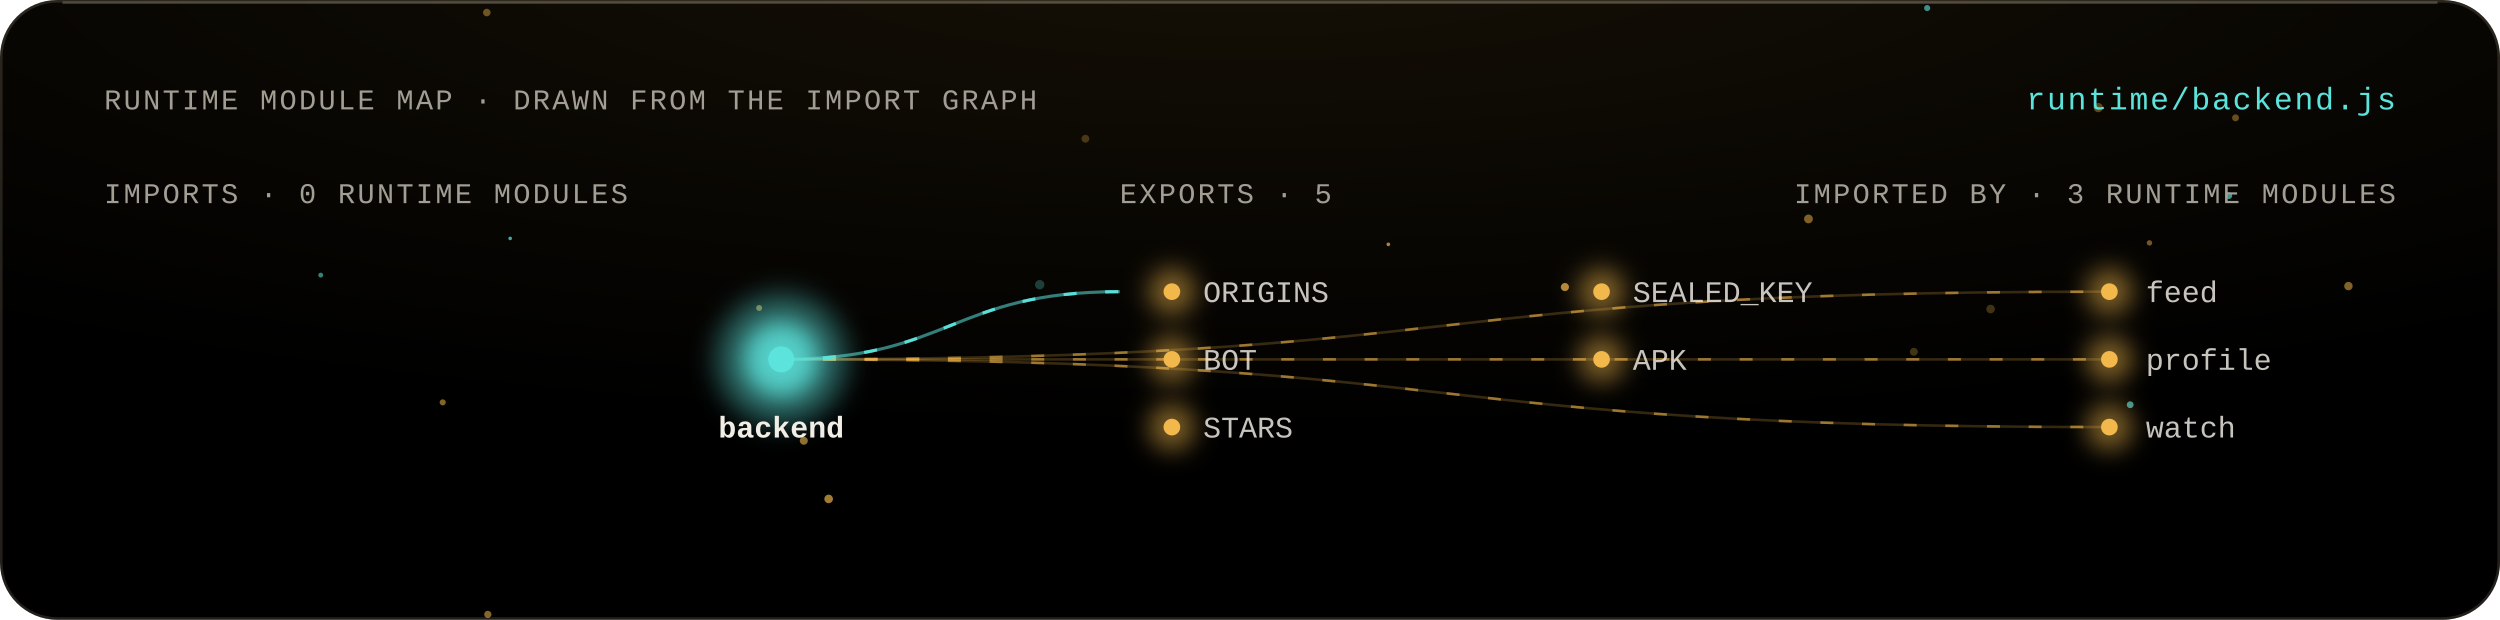
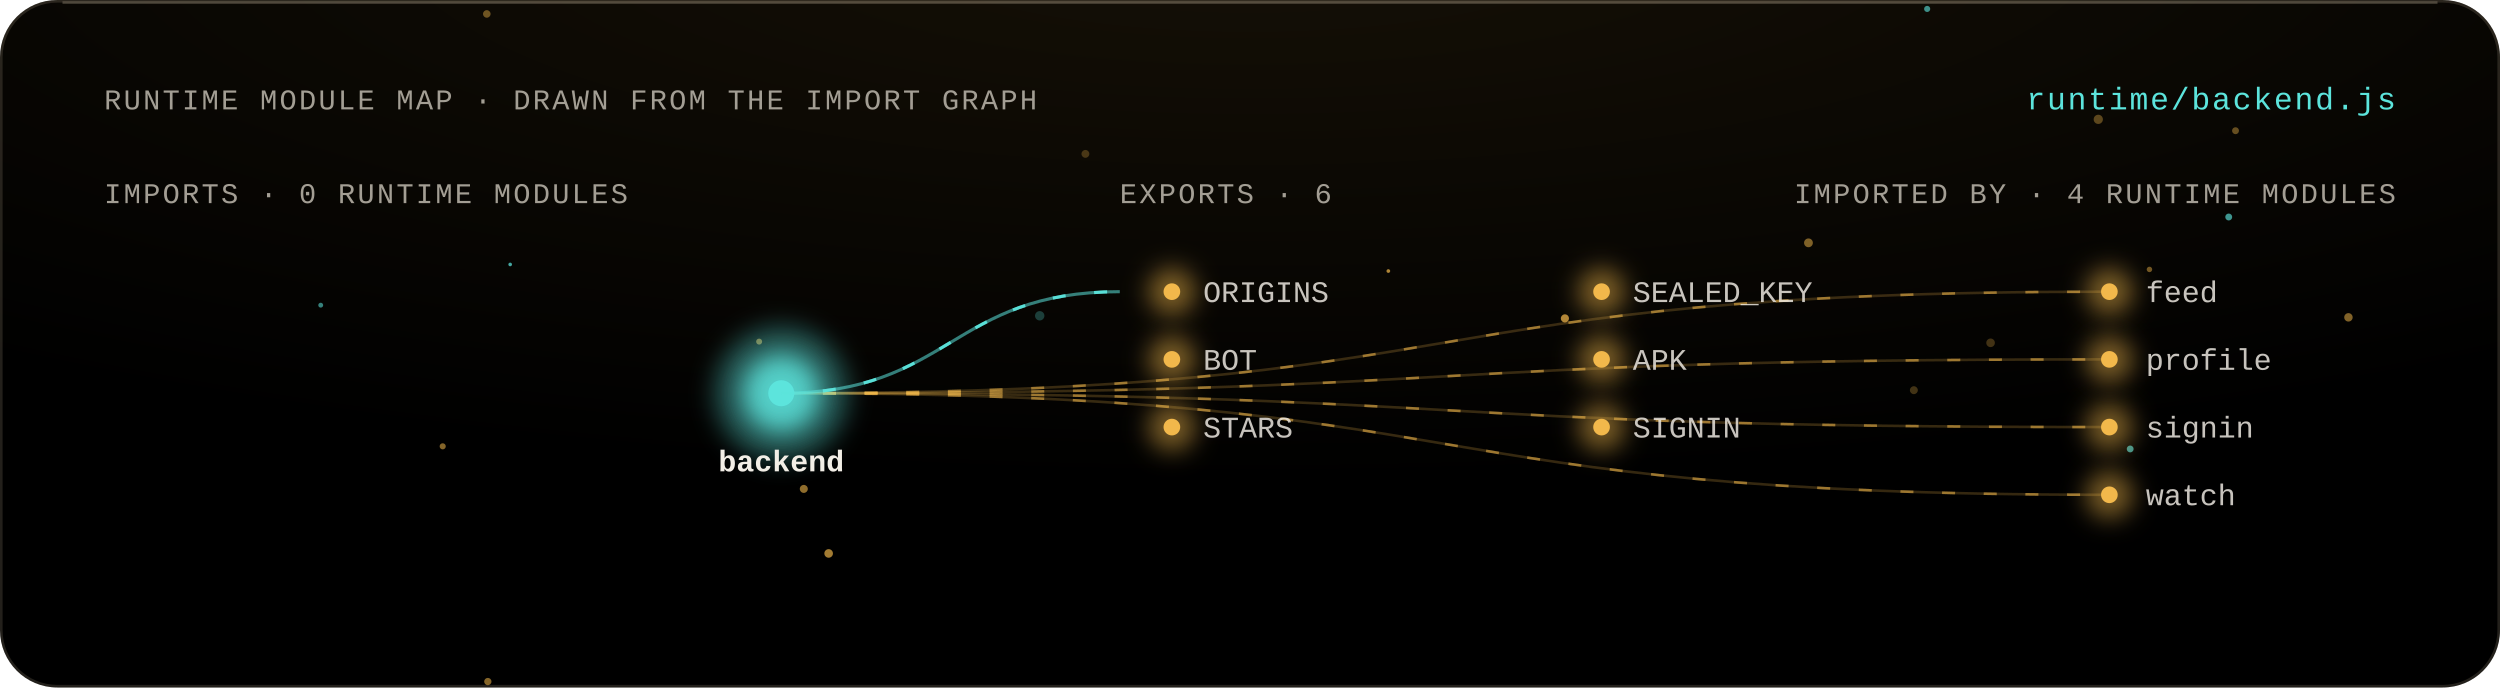
- <svg xmlns="http://www.w3.org/2000/svg" viewBox="0 0 960 238" width="960" height="238" role="img" aria-labelledby="t">
+ <svg xmlns="http://www.w3.org/2000/svg" viewBox="0 0 960 264" width="960" height="264" role="img" aria-labelledby="t">
  <style>
  text { font-family: 'Geist Mono', ui-monospace, 'Liberation Mono', Menlo, monospace; fill: #F2EEE6; }
  .m { fill: #A39E94; font-size: 11px; letter-spacing: .08em; }
  .l { font-size: 11.5px; }
  .h { font-size: 12px; fill: #5CE4DC; letter-spacing: .06em; }
  .flow { stroke-dasharray: 5 11; animation: flow 3s linear infinite; }
  @keyframes flow { to { stroke-dashoffset: -32; } }
  .breathe { animation: breathe 4.2s ease-in-out infinite; }
  @keyframes breathe { 50% { opacity: .38; } }
  .beat { animation: beat 2.6s ease-in-out infinite; transform-box: fill-box; transform-origin: center; }
  @keyframes beat { 50% { opacity: .55; transform: scale(1.35); } }
  .spin { transform-box: fill-box; transform-origin: center; animation: spin 48s linear infinite; }
  .spin-r { transform-box: fill-box; transform-origin: center; animation: spin 64s linear infinite reverse; }
  @keyframes spin { to { transform: rotate(360deg); } }
  @media (prefers-reduced-motion: reduce) { * { animation: none !important; } }
</style>
  <defs>
    <filter id="bloom" x="-80%" y="-80%" width="260%" height="260%">
      <feGaussianBlur stdDeviation="4.5" />
    </filter>
    <filter id="soft" x="-30%" y="-30%" width="160%" height="160%">
      <feGaussianBlur stdDeviation="1.4" />
    </filter>
    <radialGradient id="key" cx="50%" cy="-10%" r="80%">
      <stop offset="0" stop-color="#F2B84B" stop-opacity=".09" />
      <stop offset="1" stop-color="#F2B84B" stop-opacity="0" />
    </radialGradient>
    <linearGradient id="pair" x1="0" x2="1">
      <stop offset="0" stop-color="#F2B84B" />
      <stop offset="1" stop-color="#5CE4DC" />
    </linearGradient>
  </defs>
-   <rect width="960" height="238" rx="22" fill="#000" />
-   <rect width="960" height="238" rx="22" fill="url(#key)" />
-   <rect x=".5" y=".5" width="959" height="237" rx="21.5" fill="none" stroke="rgba(255,232,196,.14)" />
+   <rect width="960" height="264" rx="22" fill="#000" />
+   <rect width="960" height="264" rx="22" fill="url(#key)" />
+   <rect x=".5" y=".5" width="959" height="263" rx="21.5" fill="none" stroke="rgba(255,232,196,.14)" />
  <path d="M 24 1 H 936" stroke="rgba(255,238,208,.22)" stroke-width="1" />
  <g>
-     <circle cx="187.32" cy="235.93" r="1.4" fill="#F2B84B" opacity="0.55" class="breathe" style="animation-delay:-4.06s" />
-     <circle cx="533.12" cy="93.83" r="0.71" fill="#F2B84B" opacity="0.71" class="breathe" style="animation-delay:-2.75s" />
-     <circle cx="318.2" cy="191.59" r="1.65" fill="#F2B84B" opacity="0.67" class="breathe" style="animation-delay:-2.21s" />
-     <circle cx="195.91" cy="91.55" r="0.7" fill="#5CE4DC" opacity="0.73" class="breathe" style="animation-delay:-3.45s" />
-     <circle cx="805.74" cy="41.32" r="1.77" fill="#F2B84B" opacity="0.36" class="breathe" style="animation-delay:-2.88s" />
-     <circle cx="734.92" cy="135.08" r="1.52" fill="#F2B84B" opacity="0.27" class="breathe" style="animation-delay:-0.03s" />
-     <circle cx="817.99" cy="155.42" r="1.32" fill="#5CE4DC" opacity="0.64" class="breathe" style="animation-delay:-3.54s" />
-     <circle cx="416.8" cy="53.27" r="1.51" fill="#F2B84B" opacity="0.26" class="breathe" style="animation-delay:-2.97s" />
-     <circle cx="186.93" cy="4.82" r="1.45" fill="#F2B84B" opacity="0.43" class="breathe" style="animation-delay:-2.01s" />
-     <circle cx="123.16" cy="105.65" r="0.94" fill="#5CE4DC" opacity="0.56" class="breathe" style="animation-delay:-2.67s" />
-     <circle cx="291.51" cy="118.26" r="1.15" fill="#F2B84B" opacity="0.55" class="breathe" style="animation-delay:-0.12s" />
-     <circle cx="399.25" cy="109.32" r="1.8" fill="#5CE4DC" opacity="0.26" class="breathe" style="animation-delay:-3.28s" />
-     <circle cx="600.92" cy="110.22" r="1.56" fill="#F2B84B" opacity="0.72" class="breathe" style="animation-delay:-2.6s" />
-     <circle cx="170" cy="154.51" r="1.18" fill="#F2B84B" opacity="0.54" class="breathe" style="animation-delay:-2.45s" />
-     <circle cx="825.39" cy="93.27" r="1.05" fill="#F2B84B" opacity="0.46" class="breathe" style="animation-delay:-3.93s" />
-     <circle cx="855.83" cy="75.13" r="1.33" fill="#5CE4DC" opacity="0.65" class="breathe" style="animation-delay:-1.35s" />
-     <circle cx="901.8" cy="109.86" r="1.62" fill="#F2B84B" opacity="0.53" class="breathe" style="animation-delay:-2.89s" />
-     <circle cx="308.66" cy="169.25" r="1.54" fill="#F2B84B" opacity="0.59" class="breathe" style="animation-delay:-2.22s" />
-     <circle cx="858.44" cy="45.25" r="1.33" fill="#F2B84B" opacity="0.4" class="breathe" style="animation-delay:-2.94s" />
-     <circle cx="764.38" cy="118.67" r="1.65" fill="#F2B84B" opacity="0.26" class="breathe" style="animation-delay:-0.34s" />
-     <circle cx="740.03" cy="3.1" r="1.18" fill="#5CE4DC" opacity="0.61" class="breathe" style="animation-delay:-1.01s" />
-     <circle cx="694.45" cy="84.07" r="1.69" fill="#F2B84B" opacity="0.51" class="breathe" style="animation-delay:-2.13s" />
+     <circle cx="187.32" cy="261.71" r="1.4" fill="#F2B84B" opacity="0.55" class="breathe" style="animation-delay:-4.06s" />
+     <circle cx="533.12" cy="104.08" r="0.71" fill="#F2B84B" opacity="0.71" class="breathe" style="animation-delay:-2.75s" />
+     <circle cx="318.2" cy="212.52" r="1.65" fill="#F2B84B" opacity="0.67" class="breathe" style="animation-delay:-2.21s" />
+     <circle cx="195.91" cy="101.55" r="0.7" fill="#5CE4DC" opacity="0.73" class="breathe" style="animation-delay:-3.45s" />
+     <circle cx="805.74" cy="45.83" r="1.77" fill="#F2B84B" opacity="0.36" class="breathe" style="animation-delay:-2.88s" />
+     <circle cx="734.92" cy="149.83" r="1.52" fill="#F2B84B" opacity="0.27" class="breathe" style="animation-delay:-0.03s" />
+     <circle cx="817.99" cy="172.4" r="1.32" fill="#5CE4DC" opacity="0.64" class="breathe" style="animation-delay:-3.54s" />
+     <circle cx="416.8" cy="59.09" r="1.51" fill="#F2B84B" opacity="0.26" class="breathe" style="animation-delay:-2.97s" />
+     <circle cx="186.93" cy="5.35" r="1.45" fill="#F2B84B" opacity="0.43" class="breathe" style="animation-delay:-2.01s" />
+     <circle cx="123.16" cy="117.19" r="0.94" fill="#5CE4DC" opacity="0.56" class="breathe" style="animation-delay:-2.67s" />
+     <circle cx="291.51" cy="131.18" r="1.15" fill="#F2B84B" opacity="0.55" class="breathe" style="animation-delay:-0.12s" />
+     <circle cx="399.25" cy="121.26" r="1.8" fill="#5CE4DC" opacity="0.26" class="breathe" style="animation-delay:-3.28s" />
+     <circle cx="600.92" cy="122.26" r="1.56" fill="#F2B84B" opacity="0.72" class="breathe" style="animation-delay:-2.6s" />
+     <circle cx="170" cy="171.39" r="1.18" fill="#F2B84B" opacity="0.54" class="breathe" style="animation-delay:-2.45s" />
+     <circle cx="825.39" cy="103.46" r="1.05" fill="#F2B84B" opacity="0.46" class="breathe" style="animation-delay:-3.93s" />
+     <circle cx="855.83" cy="83.33" r="1.33" fill="#5CE4DC" opacity="0.65" class="breathe" style="animation-delay:-1.35s" />
+     <circle cx="901.8" cy="121.86" r="1.62" fill="#F2B84B" opacity="0.53" class="breathe" style="animation-delay:-2.89s" />
+     <circle cx="308.66" cy="187.74" r="1.54" fill="#F2B84B" opacity="0.59" class="breathe" style="animation-delay:-2.22s" />
+     <circle cx="858.44" cy="50.19" r="1.33" fill="#F2B84B" opacity="0.4" class="breathe" style="animation-delay:-2.94s" />
+     <circle cx="764.38" cy="131.64" r="1.65" fill="#F2B84B" opacity="0.26" class="breathe" style="animation-delay:-0.34s" />
+     <circle cx="740.03" cy="3.43" r="1.18" fill="#5CE4DC" opacity="0.61" class="breathe" style="animation-delay:-1.01s" />
+     <circle cx="694.45" cy="93.25" r="1.69" fill="#F2B84B" opacity="0.51" class="breathe" style="animation-delay:-2.13s" />
  </g>
  <text x="40" y="42" class="m" text-anchor="start">RUNTIME MODULE MAP · DRAWN FROM THE IMPORT GRAPH</text>
  <text x="920" y="42" class="h" text-anchor="end">runtime/backend.js</text>
  <text x="40" y="78" class="m" text-anchor="start">IMPORTS · 0 RUNTIME MODULES</text>
-   <text x="430" y="78" class="m" text-anchor="start">EXPORTS · 5</text>
-   <text x="920" y="78" class="m" text-anchor="end">IMPORTED BY · 3 RUNTIME MODULES</text>
-   <path d="M 300 138 C 580.5 138, 529.5 112, 810 112" fill="none" stroke="#F2B84B" stroke-opacity="0.22" stroke-width="1" />
-   <path d="M 300 138 C 580.5 138, 529.5 112, 810 112" fill="none" stroke="#F2B84B" stroke-opacity="0.55" stroke-width="1" class="flow" />
+   <text x="430" y="78" class="m" text-anchor="start">EXPORTS · 6</text>
+   <text x="920" y="78" class="m" text-anchor="end">IMPORTED BY · 4 RUNTIME MODULES</text>
+   <path d="M 300 151 C 580.5 151, 529.5 112, 810 112" fill="none" stroke="#F2B84B" stroke-opacity="0.22" stroke-width="1" />
+   <path d="M 300 151 C 580.5 151, 529.5 112, 810 112" fill="none" stroke="#F2B84B" stroke-opacity="0.55" stroke-width="1" class="flow" />
  <g>
    <circle cx="810" cy="112" r="9" fill="#F2B84B" opacity="0.5" filter="url(#bloom)" class="breathe" style="animation-delay:-2.65s" />
    <circle cx="810" cy="112" r="3.2" fill="#F2B84B" />
  </g>
  <text x="824" y="116" class="l" text-anchor="start" fill="#F2EEE6" fill-opacity=".82">feed</text>
-   <path d="M 300 138 C 580.5 138, 529.5 138, 810 138" fill="none" stroke="#F2B84B" stroke-opacity="0.22" stroke-width="1" />
-   <path d="M 300 138 C 580.5 138, 529.5 138, 810 138" fill="none" stroke="#F2B84B" stroke-opacity="0.55" stroke-width="1" class="flow" />
+   <path d="M 300 151 C 580.5 151, 529.5 138, 810 138" fill="none" stroke="#F2B84B" stroke-opacity="0.22" stroke-width="1" />
+   <path d="M 300 151 C 580.5 151, 529.5 138, 810 138" fill="none" stroke="#F2B84B" stroke-opacity="0.55" stroke-width="1" class="flow" />
  <g>
    <circle cx="810" cy="138" r="9" fill="#F2B84B" opacity="0.5" filter="url(#bloom)" class="breathe" style="animation-delay:-2.56s" />
    <circle cx="810" cy="138" r="3.2" fill="#F2B84B" />
  </g>
  <text x="824" y="142" class="l" text-anchor="start" fill="#F2EEE6" fill-opacity=".82">profile</text>
-   <path d="M 300 138 C 580.5 138, 529.5 164, 810 164" fill="none" stroke="#F2B84B" stroke-opacity="0.22" stroke-width="1" />
-   <path d="M 300 138 C 580.5 138, 529.5 164, 810 164" fill="none" stroke="#F2B84B" stroke-opacity="0.55" stroke-width="1" class="flow" />
+   <path d="M 300 151 C 580.5 151, 529.5 164, 810 164" fill="none" stroke="#F2B84B" stroke-opacity="0.22" stroke-width="1" />
+   <path d="M 300 151 C 580.5 151, 529.5 164, 810 164" fill="none" stroke="#F2B84B" stroke-opacity="0.55" stroke-width="1" class="flow" />
  <g>
    <circle cx="810" cy="164" r="9" fill="#F2B84B" opacity="0.5" filter="url(#bloom)" class="breathe" style="animation-delay:-0.78s" />
    <circle cx="810" cy="164" r="3.2" fill="#F2B84B" />
  </g>
-   <text x="824" y="168" class="l" text-anchor="start" fill="#F2EEE6" fill-opacity=".82">watch</text>
-   <circle cx="300" cy="138" r="26" fill="#5CE4DC" opacity=".35" filter="url(#bloom)" class="beat" />
+   <text x="824" y="168" class="l" text-anchor="start" fill="#F2EEE6" fill-opacity=".82">signin</text>
+   <path d="M 300 151 C 580.5 151, 529.5 190, 810 190" fill="none" stroke="#F2B84B" stroke-opacity="0.22" stroke-width="1" />
+   <path d="M 300 151 C 580.5 151, 529.5 190, 810 190" fill="none" stroke="#F2B84B" stroke-opacity="0.55" stroke-width="1" class="flow" />
  <g>
-     <circle cx="300" cy="138" r="15" fill="#5CE4DC" opacity="0.85" filter="url(#bloom)" class="beat" style="animation-delay:-0s" />
-     <circle cx="300" cy="138" r="5" fill="#5CE4DC" />
+     <circle cx="810" cy="190" r="9" fill="#F2B84B" opacity="0.5" filter="url(#bloom)" class="breathe" style="animation-delay:-3.97s" />
+     <circle cx="810" cy="190" r="3.2" fill="#F2B84B" />
  </g>
-   <text x="300" y="168" class="l" text-anchor="middle" fill="#5CE4DC" font-weight="700" font-size="13">backend</text>
-   <path d="M 300 138 C 365 138, 365 112, 430 112" fill="none" stroke="#5CE4DC" stroke-opacity="0.55" stroke-width="1.2" />
-   <path d="M 300 138 C 365 138, 365 112, 430 112" fill="none" stroke="#5CE4DC" stroke-opacity="0.95" stroke-width="1.2" class="flow" />
+   <text x="824" y="194" class="l" text-anchor="start" fill="#F2EEE6" fill-opacity=".82">watch</text>
+   <circle cx="300" cy="151" r="26" fill="#5CE4DC" opacity=".35" filter="url(#bloom)" class="beat" />
  <g>
-     <circle cx="450" cy="112" r="9" fill="#F2B84B" opacity="0.5" filter="url(#bloom)" class="breathe" style="animation-delay:-3.97s" />
+     <circle cx="300" cy="151" r="15" fill="#5CE4DC" opacity="0.85" filter="url(#bloom)" class="beat" style="animation-delay:-0s" />
+     <circle cx="300" cy="151" r="5" fill="#5CE4DC" />
+   </g>
+   <text x="300" y="181" class="l" text-anchor="middle" fill="#5CE4DC" font-weight="700" font-size="13">backend</text>
+   <path d="M 300 151 C 365 151, 365 112, 430 112" fill="none" stroke="#5CE4DC" stroke-opacity="0.55" stroke-width="1.2" />
+   <path d="M 300 151 C 365 151, 365 112, 430 112" fill="none" stroke="#5CE4DC" stroke-opacity="0.95" stroke-width="1.2" class="flow" />
+   <g>
+     <circle cx="450" cy="112" r="9" fill="#F2B84B" opacity="0.5" filter="url(#bloom)" class="breathe" style="animation-delay:-2.43s" />
    <circle cx="450" cy="112" r="3.2" fill="#F2B84B" />
  </g>
  <text x="462" y="116" class="l" text-anchor="start" fill="#F2EEE6" fill-opacity=".82">ORIGINS</text>
  <g>
-     <circle cx="615" cy="112" r="9" fill="#F2B84B" opacity="0.5" filter="url(#bloom)" class="breathe" style="animation-delay:-2.43s" />
+     <circle cx="615" cy="112" r="9" fill="#F2B84B" opacity="0.5" filter="url(#bloom)" class="breathe" style="animation-delay:-3.86s" />
    <circle cx="615" cy="112" r="3.2" fill="#F2B84B" />
  </g>
  <text x="627" y="116" class="l" text-anchor="start" fill="#F2EEE6" fill-opacity=".82">SEALED_KEY</text>
  <g>
-     <circle cx="450" cy="138" r="9" fill="#F2B84B" opacity="0.5" filter="url(#bloom)" class="breathe" style="animation-delay:-3.86s" />
+     <circle cx="450" cy="138" r="9" fill="#F2B84B" opacity="0.5" filter="url(#bloom)" class="breathe" style="animation-delay:-1.96s" />
    <circle cx="450" cy="138" r="3.2" fill="#F2B84B" />
  </g>
  <text x="462" y="142" class="l" text-anchor="start" fill="#F2EEE6" fill-opacity=".82">BOT</text>
  <g>
-     <circle cx="615" cy="138" r="9" fill="#F2B84B" opacity="0.5" filter="url(#bloom)" class="breathe" style="animation-delay:-1.96s" />
+     <circle cx="615" cy="138" r="9" fill="#F2B84B" opacity="0.5" filter="url(#bloom)" class="breathe" style="animation-delay:-0.02s" />
    <circle cx="615" cy="138" r="3.2" fill="#F2B84B" />
  </g>
  <text x="627" y="142" class="l" text-anchor="start" fill="#F2EEE6" fill-opacity=".82">APK</text>
  <g>
-     <circle cx="450" cy="164" r="9" fill="#F2B84B" opacity="0.5" filter="url(#bloom)" class="breathe" style="animation-delay:-0.02s" />
+     <circle cx="450" cy="164" r="9" fill="#F2B84B" opacity="0.5" filter="url(#bloom)" class="breathe" style="animation-delay:-2.22s" />
    <circle cx="450" cy="164" r="3.2" fill="#F2B84B" />
  </g>
  <text x="462" y="168" class="l" text-anchor="start" fill="#F2EEE6" fill-opacity=".82">STARS</text>
+   <g>
+     <circle cx="615" cy="164" r="9" fill="#F2B84B" opacity="0.5" filter="url(#bloom)" class="breathe" style="animation-delay:-1.58s" />
+     <circle cx="615" cy="164" r="3.2" fill="#F2B84B" />
+   </g>
+   <text x="627" y="168" class="l" text-anchor="start" fill="#F2EEE6" fill-opacity=".82">SIGNIN</text>
</svg>
